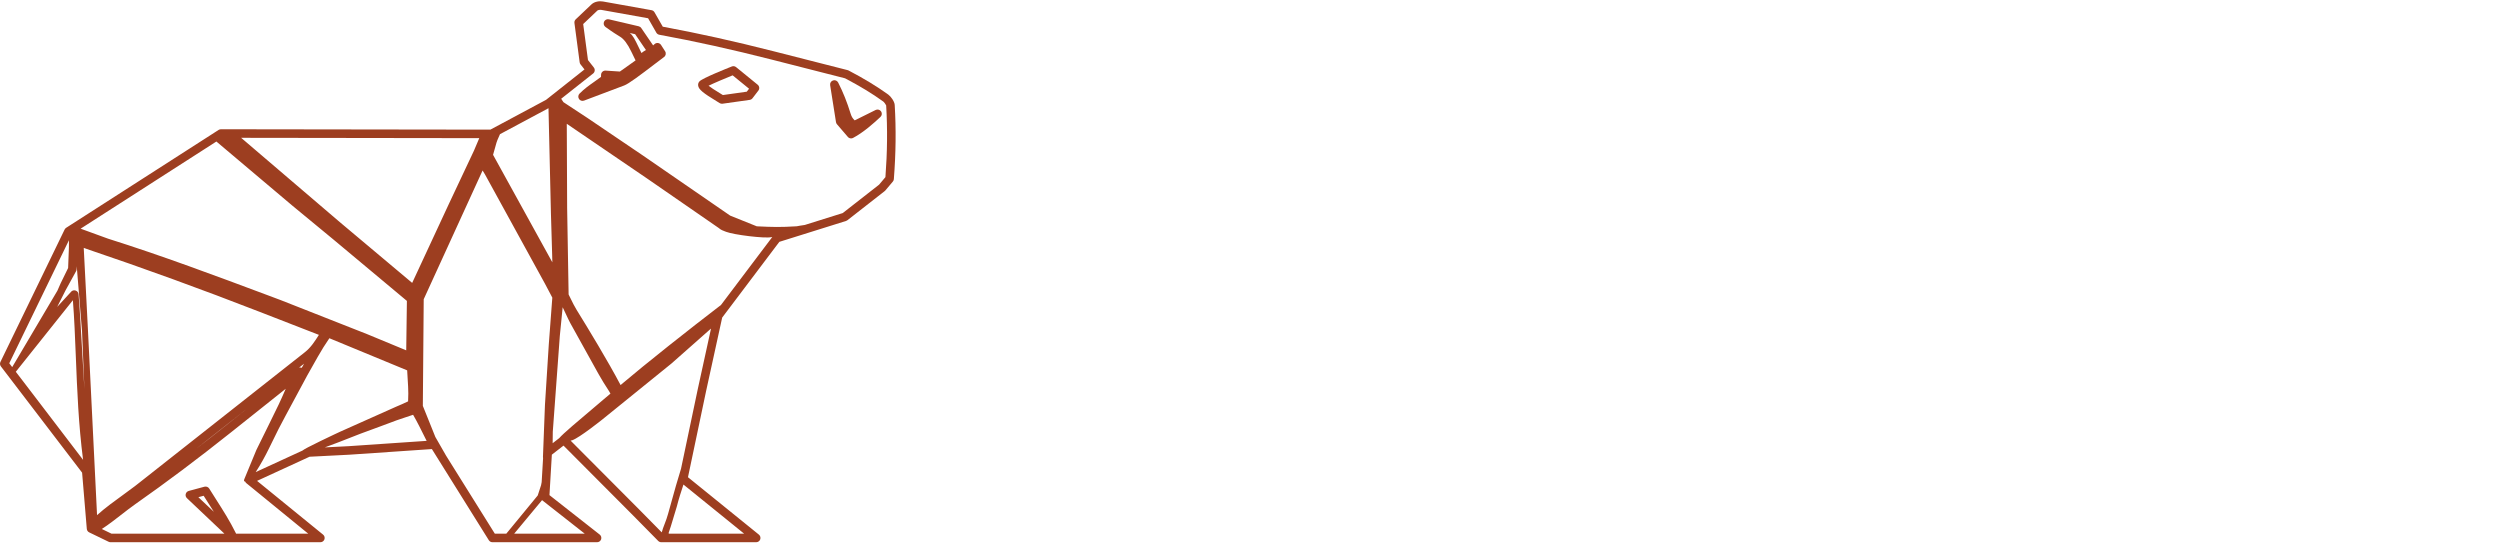
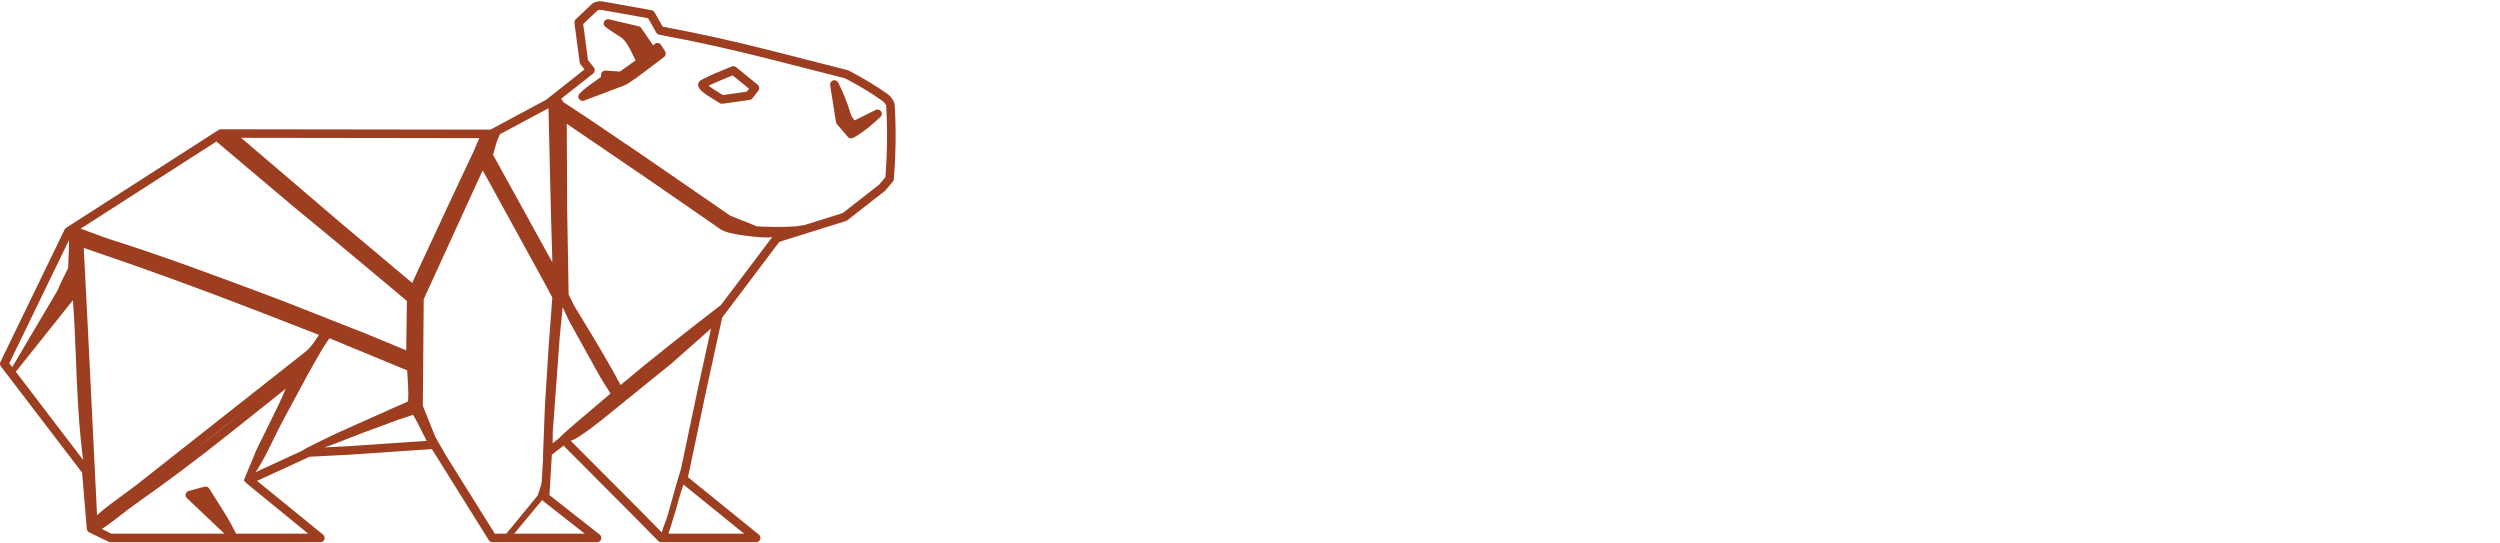
<svg xmlns="http://www.w3.org/2000/svg" id="Camada_1" data-name="Camada 1" viewBox="0 0 3448.89 748.01">
  <defs>
    <style>
      .cls-1 {
        fill: #af9559;
      }

      .cls-2 {
        fill: #9d3e20;
      }

      .cls-3 {
        fill: #6c96a7;
      }

      .cls-4 {
        fill: #bd6a2c;
      }
    </style>
  </defs>
  <path class="cls-4" style="fill:#9d3e20" d="M1015.49,92.62c-1.65-1.36-3.91-1.71-5.89-.92-6.68,2.64-40.23,16.04-44.53,20.47-1.54,1.58-2.22,3.67-1.94,5.88.68,5.26,6.55,10.2,26.54,22.24,1.41.85,2.48,1.48,2.96,1.82.98.67,2.13,1.03,3.33,1.03.27,0,.55-.02.82-.06l37.47-5.28c1.54-.22,2.91-1.01,3.86-2.25l8.08-10.55c1.95-2.54,1.53-6.12-.95-8.14l-29.75-24.24ZM1033.37,122.38l-3.14,4.1-32.97,4.65-1.89-1.15c-9.75-5.87-15.04-9.48-17.88-11.7,7.58-3.72,22.81-10.16,33.23-14.34l22.65,18.45Z" />
-   <path class="cls-4" style="fill:#9d3e20" d="M1234.3,144.7c-.33-4.94-5.54-11.81-8.85-14.19-15.91-11.46-33.31-22.03-54.77-33.26-.4-.21-.83-.38-1.28-.49l-101.46-25.87c-54.84-13.98-105.1-25.13-153.62-34.07l-11.4-19.9c-.87-1.52-2.35-2.56-4.07-2.87l-67.04-11.99c-4.86-.86-11.62.03-15.8,3.97l-21.76,20.63c-1.37,1.3-2.04,3.18-1.79,5.05l7.21,54.25c.14,1.04.55,2.03,1.2,2.86l5.46,6.96-53.05,41.96-76.75,41.09-371.75-.52c-1.13,0-2.24.32-3.18.93l-210.33,135.02c-.91.58-1.65,1.41-2.12,2.39L.6,499.28c-.98,2.01-.74,4.37.62,6.16l112.05,146.61,6.47,77.58c.17,2.06,1.44,3.91,3.3,4.81l26.86,12.99c.79.39,1.68.59,2.57.59h289.54c2.5,0,4.73-1.58,5.56-3.93.83-2.36.08-4.99-1.86-6.54l-91.09-74.15,72.43-33.31,54.57-2.78,114.19-7.79,78.54,125.73c1.09,1.74,2.95,2.77,5,2.77h144.36c2.51,0,4.75-1.59,5.57-3.97.82-2.37.04-5.01-1.93-6.55l-69.33-54.45,3.29-55.82,16.09-12.48,95.74,96.11,34.9,35.4c1.1,1.12,2.63,1.76,4.2,1.76h130.99c2.49,0,4.72-1.58,5.55-3.93.83-2.34.09-4.97-1.85-6.54l-97.83-79.2,25.09-119.25,22.1-100.99,78.84-104.47,92.04-28.82c.68-.21,1.3-.54,1.86-.98l51.48-40.23c.33-.26.62-.54.87-.84l10.37-12.3c.8-.94,1.27-2.1,1.37-3.34,2.78-35.58,3.17-69.08,1.18-102.42ZM806.68,736.23h-97.35c.13-.15.26-.3.39-.45l38.09-45.83c.16.16.33.31.51.45l58.36,45.83ZM682.63,736.23l-67.34-107.78c-2.07-3.76-5.39-9.52-10.59-18.49-2.21-3.82-3.89-6.7-4.12-7.15l-17.25-42.89,1.21-147.12,81.23-177.62,3.27,5.4,82.71,150.69,10.2,19.32-4.88,64.85-5.27,83.21-2.77,71.95c-.04.46.03.88.19,1.24l-1.96,33.28-.85,4.32-4.57,14.06-43.38,52.75h-15.84ZM280.95,683.94c2.42,3.86,4.86,7.67,7.36,11.59,2.22,3.47,4.47,7,6.71,10.56l-2.19-2.08-19.19-18.11,7.31-1.96ZM282.1,671.43l-21.72,5.84c-2.05.56-3.65,2.19-4.17,4.25-.52,2.07.12,4.26,1.67,5.72l51.72,49h-155.77l-13.37-6.47c8.79-5.57,20.98-15.08,29.67-21.86,2.77-2.16,5.13-4,6.8-5.25,3.16-2.38,6.33-4.77,9.64-7.09,43.01-30.16,86.15-62.52,131.89-98.94l75.74-60.32c-8.17,18.86-9.74,22.05-23.8,50.51-4.24,8.59-9.61,19.48-16.71,33.91l-16.45,39.77c-.32.51-.49,1.04-.51,1.42l-.11,1.88,1.51.44c.37.89.95,1.68,1.72,2.31l81.55,66.58,3.87,3.11h-99.61c-.09-.27-.2-.54-.33-.8-8.42-16.98-17.49-31.19-27.11-46.26-3.18-4.99-6.39-10-9.58-15.16-1.37-2.2-3.98-3.23-6.53-2.58ZM340.46,564.04l-29.35,23.37c-14.27,11.36-28.28,22.33-42.12,32.96l71.46-56.32ZM419.47,501.77l-3.16,5.59c-.68-.26-1.39-.39-2.11-.39-.54,0-1.08.07-1.61.22l6.88-5.43ZM78.86,423.43l11.62-22.96,14.49-26.35c.43-.79.69-1.69.72-2.59l.18-4.23,7.28,89.61,3.3,80c-1.21-18.83-2.27-37.7-3.28-55.72-1.56-27.92-3.04-54.3-4.81-75.28-.2-2.33-1.75-4.32-3.96-5.08-.61-.21-1.25-.32-1.91-.32-1.65,0-3.23.7-4.34,1.91l-19.29,21.01ZM119.69,343.47c79.8,26.99,157.96,55.42,238.95,86.89l81.3,31.6c-5.7,9.04-11.21,17.52-19.12,23.75l-228.58,180.16-6.08,4.76c-3.77,2.95-8.81,6.59-14.64,10.81-12.34,8.93-26.83,19.41-37.64,29.22l-12.5-254.5-5.86-114.21c1.31.5,2.67.99,4.17,1.5ZM370.46,619.89c12.68-26.19,16.15-32.75,23.47-46.34l29.89-55.51,14.43-25.57c5.18-9.18,10.33-17.44,16.14-25.86l107.32,44.32,1.31,22.48c.36,6.12.35,12.6-.03,20.3-5.5,2.7-10.83,4.96-16.63,7.41l-76.95,34.37c-.88.38-13.95,6.47-27.07,12.86-15.97,7.79-22.58,11.26-25.16,13.29l-64.41,29.63c6.86-10.51,13.68-23.12,17.68-31.38ZM787.48,412.4c-.99-2.02-1.99-4.07-3.04-6.15l-2.03-119.09-.51-116.39,110.74,75.44,98.77,68.25c2.96,2.66,6.25,3.85,8.88,4.81l1.56.58c10.15,3.97,53.17,9.47,62.55,7.27l1-.16-70.78,93.79c-44.02,33.69-102.84,80.19-138.51,110.43-17.55-33.29-44.89-78.27-60.67-103.77-3.03-4.89-5.42-9.8-7.96-15.01ZM1099.74,312.02c-.44.09-.66.14-.92.17-23.1,1.37-31.66,1.1-54.78.02l-36.72-14.76-120.08-82.72-77.22-52.26-32.71-21.52c-.33-.33-1.26-1.81-1.87-2.79-.45-.72-.86-1.37-1.24-1.95l44.05-34.8c2.54-2.01,2.97-5.71.98-8.26l-8.09-10.32-6.6-49.68,19.58-18.56c.71-.67,3.2-1.35,5.62-.92l64.33,11.51,11.39,19.89c.87,1.51,2.35,2.55,4.05,2.86,49.12,8.98,99.98,20.23,155.51,34.39l100.79,25.71c20.66,10.84,37.43,21.03,52.74,32.07,1.33.96,3.75,4.57,3.98,5.38,1.91,32.2,1.58,64.55-1.03,98.88l-8.75,10.39-50.15,39.19-52.32,16.39c-6.96,1-9.35,1.49-10.55,1.74ZM760,293.14l1.75,58.97c.09,3.04.18,6.35.23,9.77l-81.77-148.29c4.71-17.64,5.36-19.07,7.42-23.63.57-1.26,1.24-2.75,2.12-4.85l66.92-35.83,3.34,143.85ZM655.06,205c-.64,1.52-1.07,2.55-1.15,2.73l-34.61,73.48-50.68,109.06-100-83.98-135.94-116.16,328.5.46c-1.31,2.98-3.22,7.5-6.12,14.41ZM460.02,330.47l101.31,84.64-.92,68.19-54.07-22.39-119.09-46.9-17.73-6.64c-71.8-26.87-146.05-54.64-220.55-78.15l-37.75-13.75,187.29-120.24,104.67,88.35,56.84,46.89ZM95.11,331.37c-.02,1.66-.02,3.47-.02,5.46,0,2.12,0,3.82-.03,4.64l-1.08,28.25-10.31,21.09s-1.17,2.66-2.34,5.3l-2.16,4.95-62.34,105.36-4.04-5.27,82.33-169.77ZM100.54,414.18c1.96,24.64,2.99,50.71,4.08,78.19,1.81,45.78,3.68,93,9.99,142.01l-83.18-108.95-9.63-12.54,78.74-98.72ZM448.06,617.21c11.43-4.14,21.68-8.13,21.9-8.22,19.05-7.62,35.93-14.03,53.11-20.16,4.04-1.44,8.22-3.02,12.46-4.63,7.62-2.89,15.5-5.87,23.07-8.22l11.29-3.76c5.48,9.35,11.51,21.55,16.41,31.47l.65,1.32c.62,1.26,1.14,2.32,1.64,3.18l-107.67,7.34-32.86,1.68ZM762.61,595.48l9.7-132.15,3.92-39.46c1.29,2.67,2.71,5.7,4.11,8.69,2.56,5.46,4.98,10.61,6.45,13.27l38.9,70.1c4.47,8.06,8.76,14.79,14.34,23.41.11.18.48.81.99,1.71.4.69.78,1.35,1.14,1.96l-9.64,8.15c-39.32,33.21-55.24,46.66-61.01,53.23l-9.1,7.06.19-15.97ZM789.38,607.37c10.19-3.49,41.77-28.83,42.07-29.08l94.93-76.86,53.59-47.38c.3-.22.61-.45.91-.69l-18.22,83.26-23.15,110.04c-1.8,6.38-4.1,14.13-7.05,23.54l-10.82,38.71c-1.22,4.73-3,9.35-4.71,13.83-1.56,4.05-3.06,7.98-4.02,11.69l-31.41-31.86-94.37-94.74c.72-.03,1.47-.18,2.25-.44ZM922.49,734.88c.67-1.92,1.57-4.63,2.86-8.48l8.34-27.55c2.66-10.62,6.15-21.23,8.95-29.75.07-.22.14-.43.21-.64l83.73,67.78h-104.04c0-.07,0-.14,0-.22l-.05-1.13Z" />
+   <path class="cls-4" style="fill:#9d3e20" d="M1234.3,144.7c-.33-4.94-5.54-11.81-8.85-14.19-15.91-11.46-33.31-22.03-54.77-33.26-.4-.21-.83-.38-1.28-.49l-101.46-25.87c-54.84-13.98-105.1-25.13-153.62-34.07l-11.4-19.9c-.87-1.52-2.35-2.56-4.07-2.87l-67.04-11.99c-4.86-.86-11.62.03-15.8,3.97l-21.76,20.63c-1.37,1.3-2.04,3.18-1.79,5.05l7.21,54.25c.14,1.04.55,2.03,1.2,2.86l5.46,6.96-53.05,41.96-76.75,41.09-371.75-.52c-1.13,0-2.24.32-3.18.93l-210.33,135.02c-.91.58-1.65,1.41-2.12,2.39L.6,499.28c-.98,2.01-.74,4.37.62,6.16l112.05,146.61,6.47,77.58c.17,2.06,1.44,3.91,3.3,4.81l26.86,12.99c.79.39,1.68.59,2.57.59h289.54c2.5,0,4.73-1.58,5.56-3.93.83-2.36.08-4.99-1.86-6.54l-91.09-74.15,72.43-33.31,54.57-2.78,114.19-7.79,78.54,125.73c1.09,1.74,2.95,2.77,5,2.77h144.36c2.51,0,4.75-1.59,5.57-3.97.82-2.37.04-5.01-1.93-6.55l-69.33-54.45,3.29-55.82,16.09-12.48,95.74,96.11,34.9,35.4c1.1,1.12,2.63,1.76,4.2,1.76h130.99c2.49,0,4.72-1.58,5.55-3.93.83-2.34.09-4.97-1.85-6.54l-97.83-79.2,25.09-119.25,22.1-100.99,78.84-104.47,92.04-28.82c.68-.21,1.3-.54,1.86-.98l51.48-40.23c.33-.26.62-.54.87-.84l10.37-12.3c.8-.94,1.27-2.1,1.37-3.34,2.78-35.58,3.17-69.08,1.18-102.42ZM806.68,736.23h-97.35c.13-.15.26-.3.39-.45l38.09-45.83c.16.16.33.31.51.45l58.36,45.83ZM682.63,736.23l-67.34-107.78c-2.07-3.76-5.39-9.52-10.59-18.49-2.21-3.82-3.89-6.7-4.12-7.15l-17.25-42.89,1.21-147.12,81.23-177.62,3.27,5.4,82.71,150.69,10.2,19.32-4.88,64.85-5.27,83.21-2.77,71.95c-.04.46.03.88.19,1.24l-1.96,33.28-.85,4.32-4.57,14.06-43.38,52.75h-15.84ZM282.1,671.43l-21.72,5.84c-2.05.56-3.65,2.19-4.17,4.25-.52,2.07.12,4.26,1.67,5.72l51.72,49h-155.77l-13.37-6.47c8.79-5.57,20.98-15.08,29.67-21.86,2.77-2.16,5.13-4,6.8-5.25,3.16-2.38,6.33-4.77,9.64-7.09,43.01-30.16,86.15-62.52,131.89-98.94l75.74-60.32c-8.17,18.86-9.74,22.05-23.8,50.51-4.24,8.59-9.61,19.48-16.71,33.91l-16.45,39.77c-.32.51-.49,1.04-.51,1.42l-.11,1.88,1.51.44c.37.89.95,1.68,1.72,2.31l81.55,66.58,3.87,3.11h-99.61c-.09-.27-.2-.54-.33-.8-8.42-16.98-17.49-31.19-27.11-46.26-3.18-4.99-6.39-10-9.58-15.16-1.37-2.2-3.98-3.23-6.53-2.58ZM340.46,564.04l-29.35,23.37c-14.27,11.36-28.28,22.33-42.12,32.96l71.46-56.32ZM119.69,343.47c79.8,26.99,157.96,55.42,238.95,86.89l81.3,31.6c-5.7,9.04-11.21,17.52-19.12,23.75l-228.58,180.16-6.08,4.76c-3.77,2.95-8.81,6.59-14.64,10.81-12.34,8.93-26.83,19.41-37.64,29.22l-12.5-254.5-5.86-114.21c1.31.5,2.67.99,4.17,1.5ZM370.46,619.89c12.68-26.19,16.15-32.75,23.47-46.34l29.89-55.51,14.43-25.57c5.18-9.18,10.33-17.44,16.14-25.86l107.32,44.32,1.31,22.48c.36,6.12.35,12.6-.03,20.3-5.5,2.7-10.83,4.96-16.63,7.41l-76.95,34.37c-.88.38-13.95,6.47-27.07,12.86-15.97,7.79-22.58,11.26-25.16,13.29l-64.41,29.63c6.86-10.51,13.68-23.12,17.68-31.38ZM787.48,412.4c-.99-2.02-1.99-4.07-3.04-6.15l-2.03-119.09-.51-116.39,110.74,75.44,98.77,68.25c2.96,2.66,6.25,3.85,8.88,4.81l1.56.58c10.15,3.97,53.17,9.47,62.55,7.27l1-.16-70.78,93.79c-44.02,33.69-102.84,80.19-138.51,110.43-17.55-33.29-44.89-78.27-60.67-103.77-3.03-4.89-5.42-9.8-7.96-15.01ZM1099.74,312.02c-.44.09-.66.14-.92.17-23.1,1.37-31.66,1.1-54.78.02l-36.72-14.76-120.08-82.72-77.22-52.26-32.71-21.52c-.33-.33-1.26-1.81-1.87-2.79-.45-.72-.86-1.37-1.24-1.95l44.05-34.8c2.54-2.01,2.97-5.71.98-8.26l-8.09-10.32-6.6-49.68,19.58-18.56c.71-.67,3.2-1.35,5.62-.92l64.33,11.51,11.39,19.89c.87,1.51,2.35,2.55,4.05,2.86,49.12,8.98,99.98,20.23,155.51,34.39l100.79,25.71c20.66,10.84,37.43,21.03,52.74,32.07,1.33.96,3.75,4.57,3.98,5.38,1.91,32.2,1.58,64.55-1.03,98.88l-8.75,10.39-50.15,39.19-52.32,16.39c-6.96,1-9.35,1.49-10.55,1.74ZM760,293.14l1.75,58.97c.09,3.04.18,6.35.23,9.77l-81.77-148.29c4.71-17.64,5.36-19.07,7.42-23.63.57-1.26,1.24-2.75,2.12-4.85l66.92-35.83,3.34,143.85ZM655.06,205c-.64,1.52-1.07,2.55-1.15,2.73l-34.61,73.48-50.68,109.06-100-83.98-135.94-116.16,328.5.46c-1.31,2.98-3.22,7.5-6.12,14.41ZM460.02,330.47l101.31,84.64-.92,68.19-54.07-22.39-119.09-46.9-17.73-6.64c-71.8-26.87-146.05-54.64-220.55-78.15l-37.75-13.75,187.29-120.24,104.67,88.35,56.84,46.89ZM95.11,331.37c-.02,1.66-.02,3.47-.02,5.46,0,2.12,0,3.82-.03,4.64l-1.08,28.25-10.31,21.09s-1.17,2.66-2.34,5.3l-2.16,4.95-62.34,105.36-4.04-5.27,82.33-169.77ZM100.54,414.18c1.96,24.64,2.99,50.71,4.08,78.19,1.81,45.78,3.68,93,9.99,142.01l-83.18-108.95-9.63-12.54,78.74-98.72ZM448.06,617.21c11.43-4.14,21.68-8.13,21.9-8.22,19.05-7.62,35.93-14.03,53.11-20.16,4.04-1.44,8.22-3.02,12.46-4.63,7.62-2.89,15.5-5.87,23.07-8.22l11.29-3.76c5.48,9.35,11.51,21.55,16.41,31.47l.65,1.32c.62,1.26,1.14,2.32,1.64,3.18l-107.67,7.34-32.86,1.68ZM762.61,595.48l9.7-132.15,3.92-39.46c1.29,2.67,2.71,5.7,4.11,8.69,2.56,5.46,4.98,10.61,6.45,13.27l38.9,70.1c4.47,8.06,8.76,14.79,14.34,23.41.11.18.48.81.99,1.71.4.69.78,1.35,1.14,1.96l-9.64,8.15c-39.32,33.21-55.24,46.66-61.01,53.23l-9.1,7.06.19-15.97ZM789.38,607.37c10.19-3.49,41.77-28.83,42.07-29.08l94.93-76.86,53.59-47.38c.3-.22.61-.45.91-.69l-18.22,83.26-23.15,110.04c-1.8,6.38-4.1,14.13-7.05,23.54l-10.82,38.71c-1.22,4.73-3,9.35-4.71,13.83-1.56,4.05-3.06,7.98-4.02,11.69l-31.41-31.86-94.37-94.74c.72-.03,1.47-.18,2.25-.44ZM922.49,734.88c.67-1.92,1.57-4.63,2.86-8.48l8.34-27.55c2.66-10.62,6.15-21.23,8.95-29.75.07-.22.14-.43.21-.64l83.73,67.78h-104.04c0-.07,0-.14,0-.22l-.05-1.13Z" />
  <path class="cls-4" style="fill:#9d3e20" d="M1174.12,190.94c.96,0,1.88-.23,2.72-.67,14.25-7.42,29.83-21.36,37.84-29.01,2.13-2.02,2.45-5.24.76-7.65-1.66-2.37-4.87-3.18-7.44-1.89l-28.9,14.34c-2.71-2.46-4.37-5.21-5.59-9.17-4.95-16.05-10.42-29.71-17.21-43.01-1.33-2.6-4.3-3.82-7.07-2.92-2.77.89-4.46,3.64-4,6.52l8.06,51.02c.17,1.07.64,2.07,1.35,2.9l15,17.47c1.12,1.31,2.75,2.06,4.47,2.06Z" />
-   <path class="cls-4" style="fill:#9d3e20" d="M911.92,61.99c-.94-1.46-2.47-2.42-4.24-2.66-1.73-.2-3.43.36-4.7,1.51l-1.96,1.79-16.38-23.96c-.83-1.22-2.08-2.08-3.52-2.42l-41.08-9.6c-2.71-.65-5.54.73-6.7,3.28-1.16,2.54-.37,5.57,1.89,7.22,9.85,7.18,16.16,11.03,20.33,13.57q7.73,4.72,15.24,20.27c1.63,3.39,3.59,7.45,6.01,12.35l-21.64,15.36-19.69-1.3c-1.63-.08-3.17.45-4.34,1.51-1.18,1.07-1.88,2.59-1.93,4.18l-.09,3c-3.09,2.38-6.26,4.6-9.46,6.84-6.72,4.71-13.67,9.59-20.17,16.21-1.95,1.99-2.25,5-.74,7.34,1.09,1.68,2.94,2.68,4.94,2.68.71,0,1.41-.13,2.08-.38l55.39-20.89c6.34-2.39,22.08-14.24,42.01-29.47l.66-.5c5.06-3.87,9.41-7.2,12.22-9.23,2.53-1.83,3.19-5.32,1.5-7.95l-5.63-8.77ZM891.12,69.01c-2.21,1.19-4.28,2.57-6.19,4.14-1.28-2.62-2.42-4.99-3.53-7.28-6.03-12.5-8.05-16.66-12.6-20.41l7.41,1.73,14.9,21.81Z" />
+   <path class="cls-4" style="fill:#9d3e20" d="M911.92,61.99c-.94-1.46-2.47-2.42-4.24-2.66-1.73-.2-3.43.36-4.7,1.51l-1.96,1.79-16.38-23.96c-.83-1.22-2.08-2.08-3.52-2.42l-41.08-9.6c-2.71-.65-5.54.73-6.7,3.28-1.16,2.54-.37,5.57,1.89,7.22,9.85,7.18,16.16,11.03,20.33,13.57q7.73,4.72,15.24,20.27c1.63,3.39,3.59,7.45,6.01,12.35l-21.64,15.36-19.69-1.3c-1.63-.08-3.17.45-4.34,1.51-1.18,1.07-1.88,2.59-1.93,4.18l-.09,3c-3.09,2.38-6.26,4.6-9.46,6.84-6.72,4.71-13.67,9.59-20.17,16.21-1.95,1.99-2.25,5-.74,7.34,1.09,1.68,2.94,2.68,4.94,2.68.71,0,1.41-.13,2.08-.38l55.39-20.89c6.34-2.39,22.08-14.24,42.01-29.47l.66-.5c5.06-3.87,9.41-7.2,12.22-9.23,2.53-1.83,3.19-5.32,1.5-7.95l-5.63-8.77Z" />
</svg>
